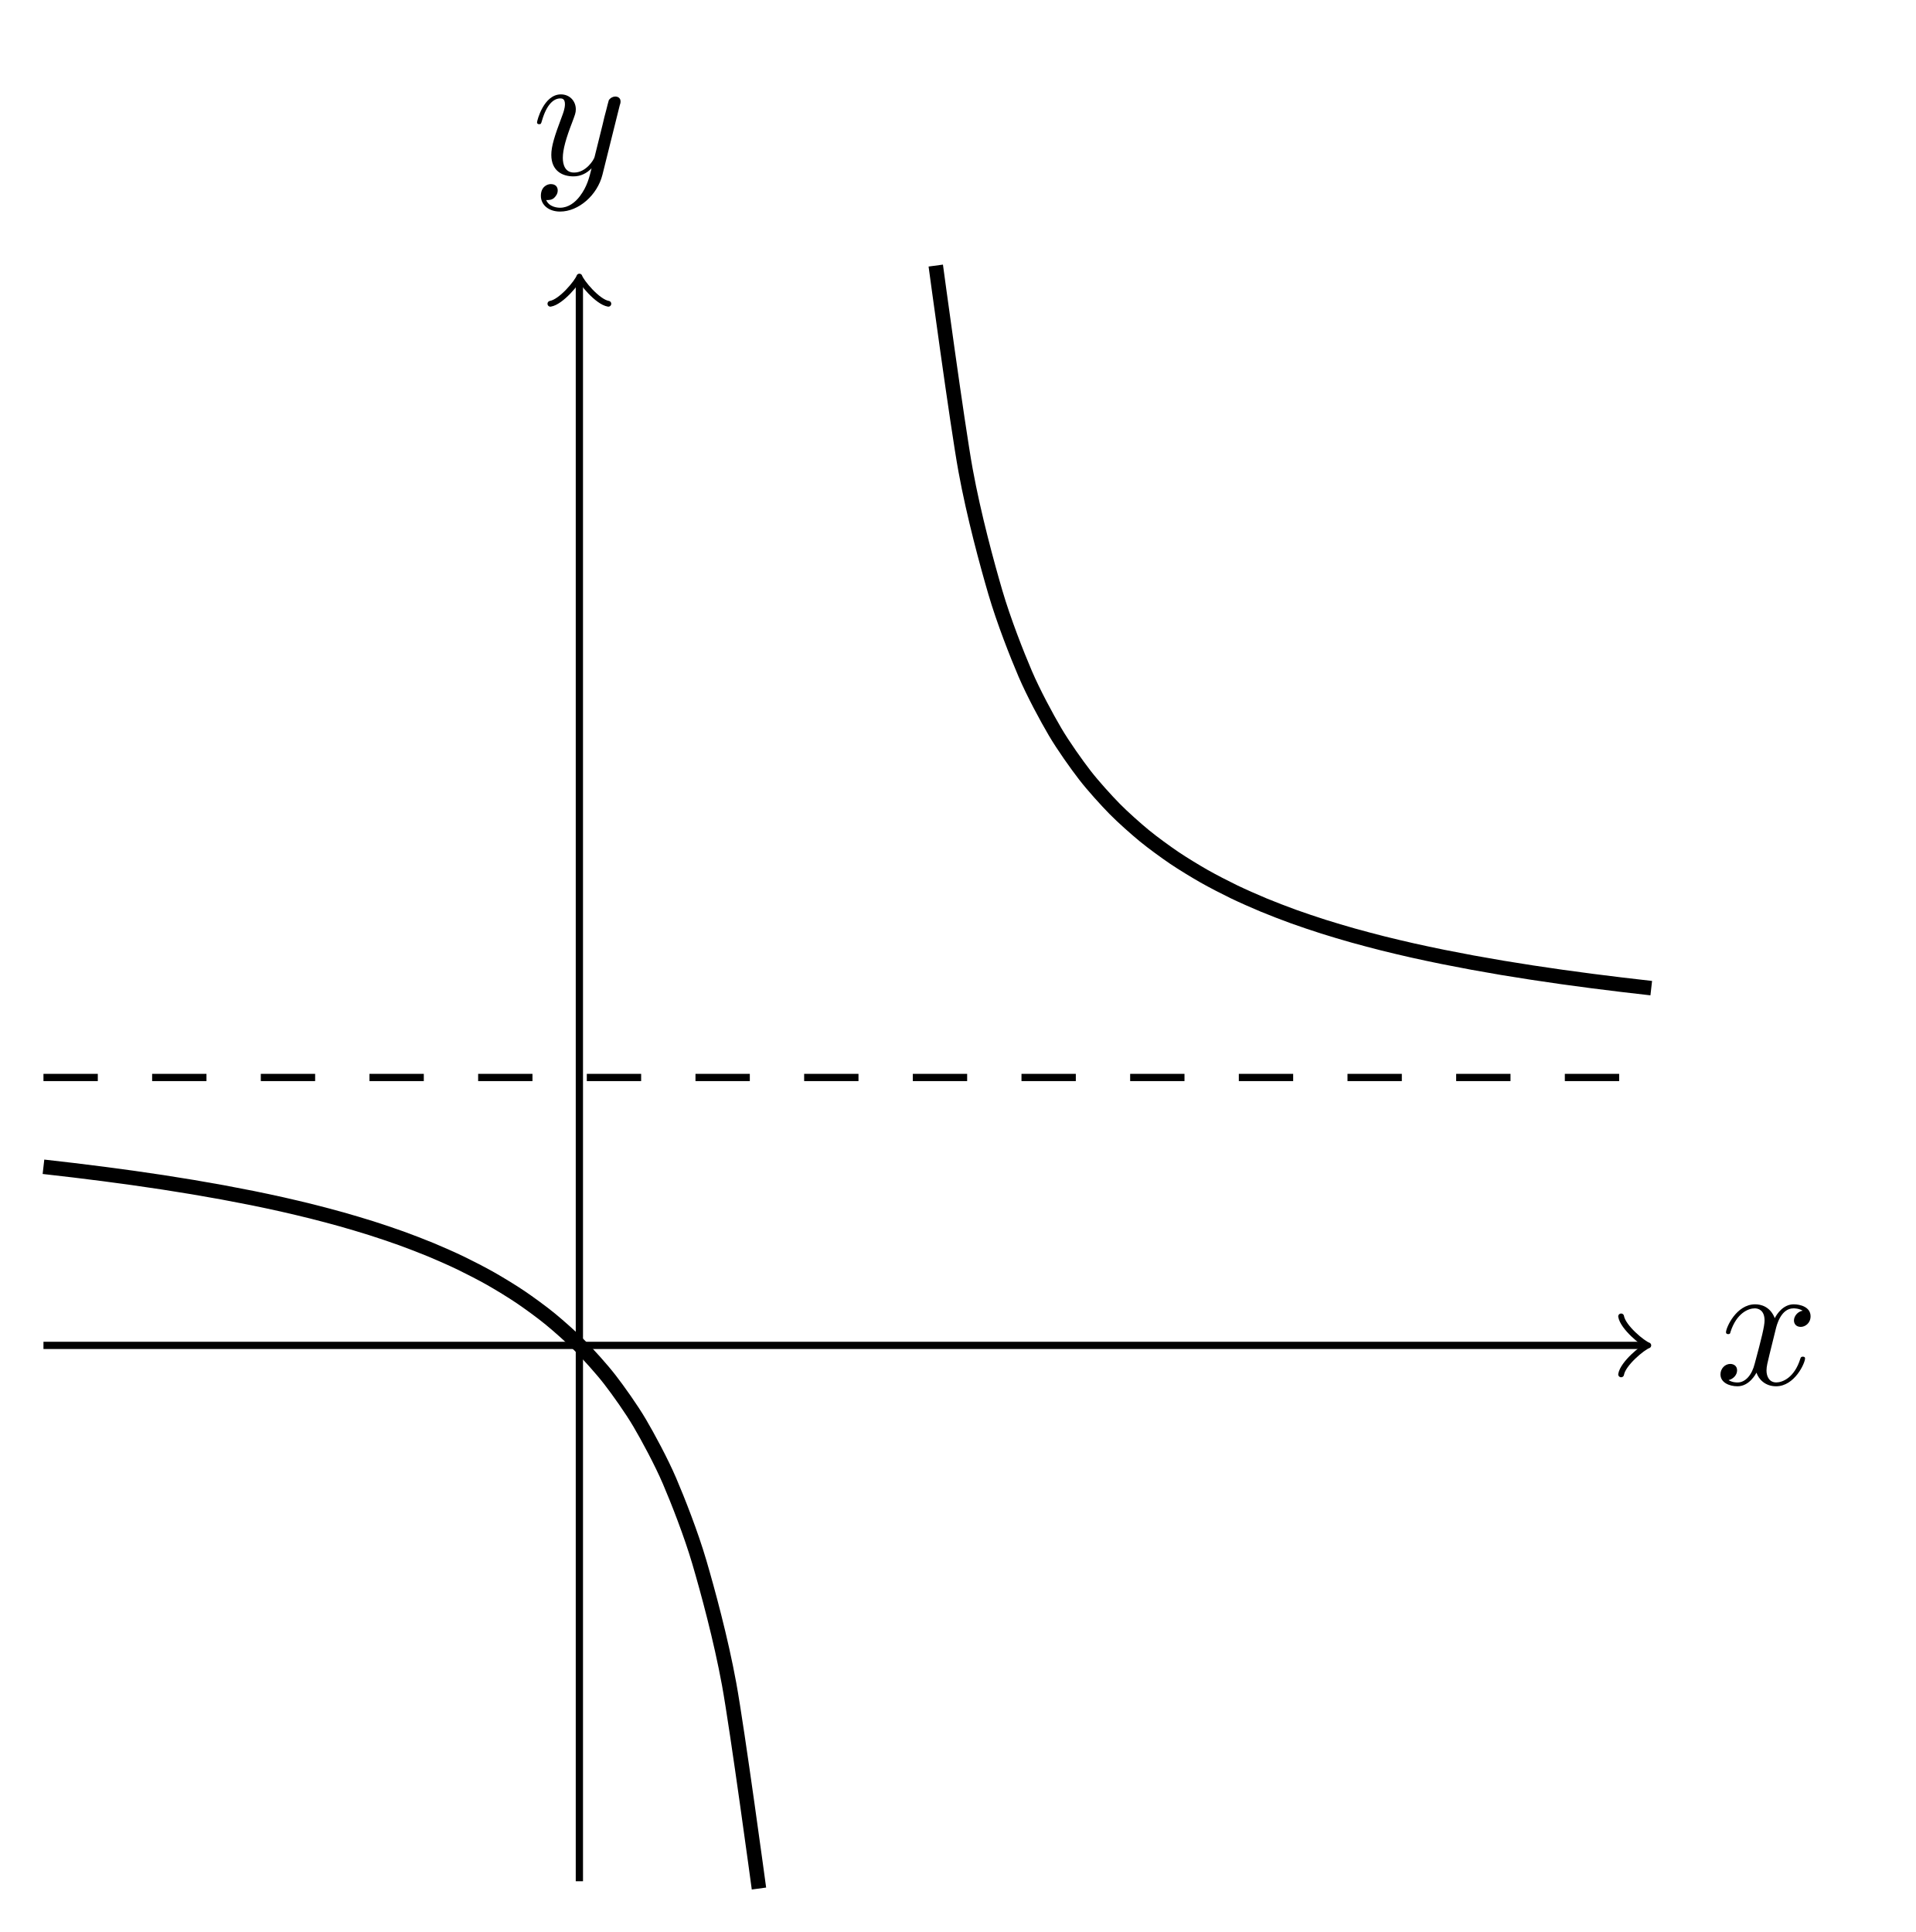
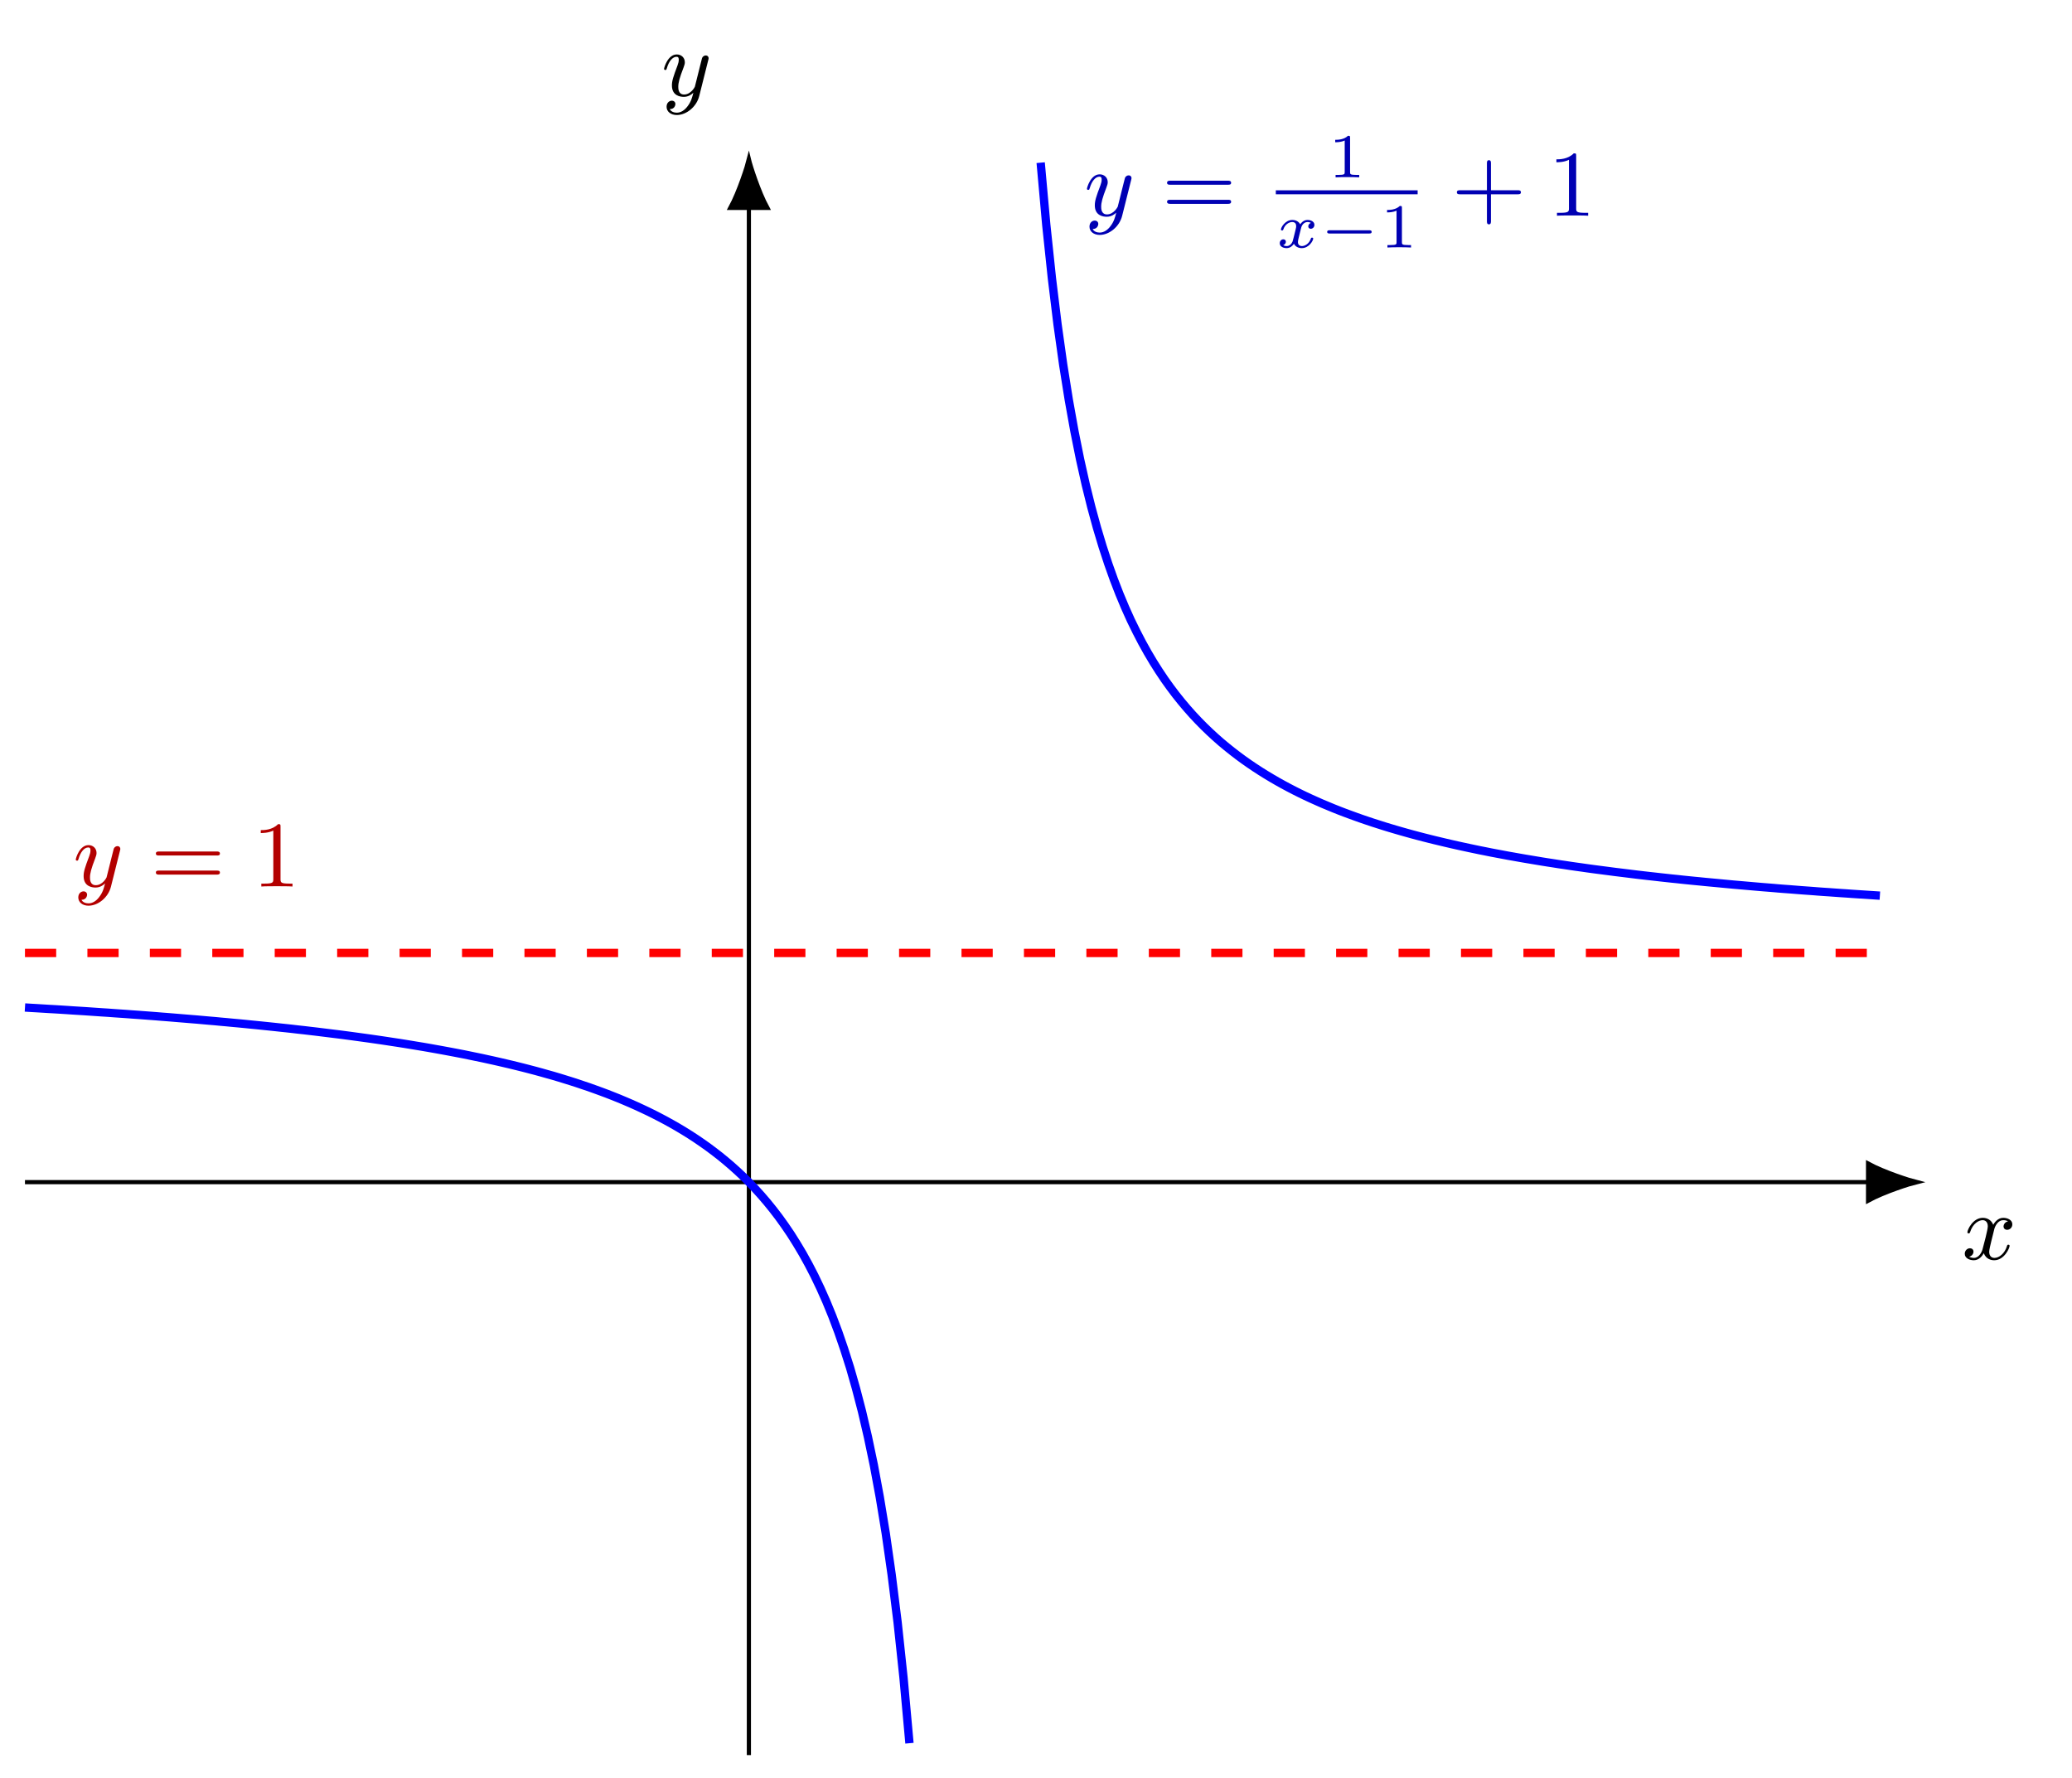
- <svg xmlns="http://www.w3.org/2000/svg" version="1.1" id="svg1" width="140.479" height="141.725" viewBox="0 0 140.479 141.725">
-   <defs id="defs1" />
-   <g id="g1">
-     <path id="path1" d="M -29.481,0 H 58.504" style="fill:none;stroke:#000000;stroke-width:0.399;stroke-linecap:butt;stroke-linejoin:miter;stroke-miterlimit:10;stroke-dasharray:none;stroke-opacity:1" transform="matrix(1.333333,0,0,-1.333333,42.496,98.69333)" />
-     <path id="path2" d="M -1.196,1.594 C -1.096,0.996 0,0.1 0.299,0 0,-0.1 -1.096,-0.996 -1.196,-1.594" style="fill:none;stroke:#000000;stroke-width:0.319;stroke-linecap:round;stroke-linejoin:round;stroke-miterlimit:10;stroke-dasharray:none;stroke-opacity:1" transform="matrix(1.333333,0,0,-1.333333,120.5007,98.69333)" />
-     <path id="path3" d="m 3.327,-3.011 c 0.059,-0.258 0.293,-1.172 0.984,-1.172 0.047,0 0.293,0 0.504,0.129 -0.281,0.047 -0.48,0.305 -0.48,0.539 0,0.164 0.105,0.352 0.375,0.352 0.223,0 0.539,-0.188 0.539,-0.586 0,-0.516 -0.586,-0.656 -0.926,-0.656 -0.574,0 -0.926,0.527 -1.043,0.762 -0.258,-0.656 -0.785,-0.762 -1.078,-0.762 -1.043,0 -1.605,1.289 -1.605,1.535 0,0.105 0.105,0.105 0.117,0.105 0.082,0 0.117,-0.023 0.129,-0.117 0.34,-1.055 0.996,-1.301 1.336,-1.301 0.188,0 0.539,0.094 0.539,0.668 0,0.305 -0.164,0.973 -0.539,2.367 -0.152,0.621 -0.504,1.043 -0.949,1.043 -0.059,0 -0.281,0 -0.492,-0.129 0.246,-0.059 0.469,-0.27 0.469,-0.539 0,-0.27 -0.223,-0.352 -0.375,-0.352 -0.293,0 -0.539,0.258 -0.539,0.574 0,0.457 0.492,0.656 0.938,0.656 0.656,0 1.008,-0.691 1.043,-0.75 0.117,0.363 0.48,0.75 1.078,0.75 1.02,0 1.594,-1.277 1.594,-1.535 0,-0.094 -0.094,-0.094 -0.129,-0.094 -0.082,0 -0.105,0.035 -0.129,0.105 -0.328,1.066 -0.996,1.312 -1.324,1.312 -0.387,0 -0.539,-0.328 -0.539,-0.656 0,-0.223 0.059,-0.445 0.164,-0.879 z m 0,0" style="fill:#000000;fill-opacity:1;fill-rule:nonzero;stroke:none" aria-label="x" transform="matrix(1.333333,0,0,1.333333,125.8027,101.5533)" />
-     <path id="path4" d="M 0,-29.481 V 58.504" style="fill:none;stroke:#000000;stroke-width:0.399;stroke-linecap:butt;stroke-linejoin:miter;stroke-miterlimit:10;stroke-dasharray:none;stroke-opacity:1" transform="matrix(1.333333,0,0,-1.333333,42.496,98.69333)" />
-     <path id="path5" d="M -1.196,1.594 C -1.096,0.996 0,0.1 0.299,0 0,-0.1 -1.096,-0.996 -1.196,-1.594" style="fill:none;stroke:#000000;stroke-width:0.319;stroke-linecap:round;stroke-linejoin:round;stroke-miterlimit:10;stroke-dasharray:none;stroke-opacity:1" transform="matrix(0,-1.333333,-1.333333,0,42.496,20.68859)" />
-     <path id="path6" d="m 4.839,-3.798 c 0.047,-0.141 0.047,-0.152 0.047,-0.223 0,-0.188 -0.141,-0.27 -0.293,-0.27 -0.105,0 -0.258,0.059 -0.352,0.199 -0.023,0.059 -0.094,0.363 -0.141,0.539 -0.07,0.258 -0.141,0.527 -0.199,0.797 l -0.445,1.793 c -0.035,0.152 -0.469,0.855 -1.125,0.855 -0.504,0 -0.621,-0.445 -0.621,-0.809 0,-0.457 0.176,-1.078 0.516,-1.957 0.152,-0.41 0.199,-0.516 0.199,-0.715 0,-0.445 -0.328,-0.82 -0.82,-0.82 -0.949,0 -1.313,1.453 -1.313,1.535 0,0.105 0.094,0.105 0.117,0.105 0.094,0 0.105,-0.023 0.152,-0.188 0.27,-0.938 0.668,-1.23 1.008,-1.23 0.082,0 0.258,0 0.258,0.316 0,0.246 -0.105,0.516 -0.176,0.703 -0.398,1.055 -0.574,1.617 -0.574,2.086 0,0.891 0.621,1.184 1.219,1.184 0.387,0 0.727,-0.164 0.996,-0.445 C 3.163,0.174 3.046,0.667 2.647,1.194 2.39,1.534 2.015,1.827 1.558,1.827 c -0.141,0 -0.598,-0.035 -0.762,-0.422 0.164,0 0.293,0 0.434,-0.117 0.094,-0.094 0.199,-0.223 0.199,-0.41 0,-0.316 -0.27,-0.352 -0.375,-0.352 -0.223,0 -0.551,0.164 -0.551,0.645 0,0.504 0.434,0.867 1.055,0.867 1.02,0 2.051,-0.902 2.332,-2.027 z m 0,0" style="fill:#000000;fill-opacity:1;fill-rule:nonzero;stroke:none" aria-label="y" transform="matrix(1.333333,0,0,1.333333,39.00133,12.80267)" />
-     <path id="path7" d="M -29.481,14.74 H 58.962" style="fill:none;stroke:#000000;stroke-width:0.399;stroke-linecap:butt;stroke-linejoin:miter;stroke-miterlimit:10;stroke-dasharray:2.989, 2.989;stroke-dashoffset:0;stroke-opacity:1" transform="matrix(1.333333,0,0,-1.333333,42.496,98.69333)" />
-     <path id="path8" d="m -29.481,9.827 c 0,0 1.185,-0.135 1.64,-0.189 0.455,-0.055 1.185,-0.145 1.64,-0.204 0.455,-0.059 1.185,-0.157 1.64,-0.221 0.455,-0.064 1.185,-0.17 1.64,-0.24 0.455,-0.07 1.185,-0.187 1.64,-0.263 0.455,-0.076 1.185,-0.204 1.64,-0.287 0.455,-0.084 1.185,-0.224 1.64,-0.316 0.455,-0.092 1.185,-0.246 1.64,-0.349 0.455,-0.102 1.185,-0.275 1.64,-0.389 0.455,-0.114 1.185,-0.307 1.64,-0.435 0.455,-0.128 1.185,-0.345 1.64,-0.489 0.455,-0.145 1.185,-0.389 1.64,-0.554 0.455,-0.165 1.185,-0.444 1.64,-0.634 0.455,-0.189 1.185,-0.511 1.64,-0.731 0.455,-0.22 1.185,-0.595 1.64,-0.854 0.455,-0.259 1.185,-0.701 1.64,-1.01 0.455,-0.308 1.185,-0.838 1.64,-1.212 0.455,-0.374 1.185,-1.018 1.64,-1.481 0.455,-0.463 1.185,-1.266 1.64,-1.855 0.455,-0.588 1.185,-1.612 1.64,-2.386 0.455,-0.773 1.185,-2.124 1.64,-3.186 0.455,-1.062 1.185,-2.916 1.64,-4.467 0.455,-1.552 1.185,-4.224 1.64,-6.715 0.455,-2.492 1.64,-11.242 1.64,-11.242" style="fill:none;stroke:#000000;stroke-width:0.797;stroke-linecap:butt;stroke-linejoin:miter;stroke-miterlimit:10;stroke-dasharray:none;stroke-opacity:1" transform="matrix(1.333333,0,0,-1.333333,42.496,98.69333)" />
-     <path id="path9" d="m 19.605,59.409 c 0,0 1.185,-8.766 1.64,-11.261 0.455,-2.495 1.185,-5.17 1.64,-6.724 0.455,-1.554 1.185,-3.411 1.64,-4.473 0.455,-1.063 1.185,-2.414 1.64,-3.188 0.455,-0.774 1.185,-1.8 1.64,-2.389 0.455,-0.589 1.185,-1.393 1.64,-1.856 0.455,-0.463 1.185,-1.109 1.64,-1.483 0.455,-0.374 1.185,-0.903 1.64,-1.212 0.455,-0.308 1.185,-0.751 1.64,-1.01 0.455,-0.259 1.185,-0.635 1.64,-0.855 0.455,-0.22 1.185,-0.542 1.64,-0.731 0.455,-0.189 1.185,-0.469 1.64,-0.634 0.455,-0.165 1.185,-0.409 1.64,-0.554 0.455,-0.145 1.185,-0.361 1.64,-0.489 0.455,-0.128 1.185,-0.32 1.64,-0.435 0.455,-0.114 1.185,-0.287 1.64,-0.389 0.455,-0.102 1.185,-0.257 1.64,-0.349 0.455,-0.092 1.185,-0.232 1.64,-0.316 0.455,-0.084 1.185,-0.211 1.64,-0.288 0.455,-0.076 1.185,-0.193 1.64,-0.262 0.455,-0.07 1.185,-0.177 1.64,-0.241 0.455,-0.064 1.185,-0.162 1.64,-0.221 0.455,-0.059 1.185,-0.15 1.64,-0.204 0.455,-0.055 1.64,-0.19 1.64,-0.19" style="fill:none;stroke:#000000;stroke-width:0.797;stroke-linecap:butt;stroke-linejoin:miter;stroke-miterlimit:10;stroke-dasharray:none;stroke-opacity:1" transform="matrix(1.333333,0,0,-1.333333,42.496,98.69333)" />
+ <svg xmlns="http://www.w3.org/2000/svg" version="1.1" viewBox="0 -170.214 198.387 170.214">
+   <g id="page1">
+     <g transform="matrix(1 0 0 -1 0 0)">
+       <path d="M2.391 57.043H178.859" stroke="#000" fill="none" stroke-width=".399" stroke-miterlimit="10" />
+       <path d="M183.508 57.043C182.938 57.184 180.43 57.969 178.86 58.824V55.266C180.43 56.121 182.938 56.906 183.508 57.043Z" />
+       <path d="M183.508 57.043C182.938 57.184 180.43 57.969 178.86 58.824V55.266C180.43 56.121 182.938 56.906 183.508 57.043Z" stroke="#000" fill="none" stroke-width=".399" stroke-miterlimit="10" />
+       <path d="M71.703 2.191V150.309" stroke="#000" fill="none" stroke-width=".399" stroke-miterlimit="10" />
+       <path d="M71.703 154.957C71.562 154.383 70.777 151.875 69.922 150.308H73.48C72.625 151.875 71.84 154.383 71.703 154.957Z" />
+       <path d="M71.703 154.957C71.562 154.383 70.777 151.875 69.922 150.308H73.48C72.625 151.875 71.84 154.383 71.703 154.957Z" stroke="#000" fill="none" stroke-width=".399" stroke-miterlimit="10" />
+       <path d="M2.391 78.984H3.582H4.773H5.969H7.16H8.352H9.543H10.734H11.926H13.117H14.313H15.504H16.695H17.887H19.078H20.27H21.461H22.656H23.848H25.039H26.231H27.422H28.613H29.805H30.996H32.191H33.383H34.574H35.766H36.957H38.148H39.34H40.535H41.727H42.918H44.109H45.301H46.492H47.684H48.879H50.07H51.262H52.453H53.645H54.836H56.027H57.223H58.414H59.606H60.797H61.988H63.18H64.371H65.566H66.758H67.949H69.141H70.332H71.523H72.715H73.91H75.102H76.293H77.484H78.676H79.867H81.059H82.254H83.445H84.637H85.828H87.02H88.211H89.402H90.598H91.789H92.981H94.172H95.363H96.555H97.746H98.941H100.133H101.324H102.516H103.707H104.898H106.09H107.285H108.477H109.668H110.859H112.051H113.242H114.434H115.629H116.82H118.012H119.203H120.395H121.586H122.777H123.973H125.164H126.355H127.547H128.738H129.93H131.121H132.316H133.508H134.699H135.891H137.082H138.273H139.465H140.66H141.852H143.043H144.234H145.426H146.617H147.809H149.004H150.195H151.387H152.578H153.77H154.961H156.152H157.348H158.539H159.73H160.922H162.113H163.305H164.496H165.691H166.883H168.074H169.266H170.457H171.648H172.84H174.035H175.227H176.418H177.609H178.801H179.992" stroke="#f00" fill="none" stroke-width=".797" stroke-miterlimit="10" stroke-dasharray="2.989 2.989" />
+       <path d="M2.391 73.762L2.961 73.727L3.527 73.695L4.098 73.66L4.664 73.625L5.234 73.594L5.801 73.559L6.371 73.523L6.938 73.484L7.508 73.449L8.074 73.414L8.645 73.375L9.211 73.336L9.781 73.297L10.348 73.262L10.918 73.219L11.484 73.18L12.055 73.141L12.621 73.098L13.191 73.059L13.758 73.016L14.328 72.973L14.895 72.93L15.465 72.883L16.031 72.84L16.602 72.793L17.168 72.746L17.738 72.699L18.305 72.652L18.875 72.606L19.441 72.555L20.012 72.504L20.578 72.457L21.148 72.402L21.715 72.352L22.285 72.297L22.852 72.246L23.422 72.191L23.988 72.133L24.559 72.078L25.125 72.02L25.695 71.961L26.262 71.902L26.832 71.84L27.398 71.781L27.969 71.719L28.535 71.652L29.106 71.59L29.672 71.523L30.242 71.457L30.809 71.387L31.379 71.316L31.945 71.246L32.516 71.176L33.082 71.102L33.652 71.027L34.219 70.949L34.789 70.871L35.356 70.793L35.926 70.711L36.492 70.629L37.063 70.543L37.629 70.457L38.199 70.371L38.766 70.281L39.336 70.188L39.902 70.094L40.473 70L41.039 69.902L41.609 69.801L42.176 69.699L42.746 69.594L43.313 69.488L43.883 69.379L44.449 69.27L45.02 69.152L45.586 69.035L46.156 68.918L46.723 68.793L47.293 68.668L47.859 68.539L48.43 68.406L48.996 68.273L49.566 68.133L50.133 67.992L50.703 67.844L51.27 67.695L51.84 67.539L52.406 67.379L52.977 67.219L53.543 67.051L54.113 66.875L54.68 66.699L55.25 66.516L55.816 66.324L56.387 66.133L56.953 65.93L57.523 65.723L58.09 65.512L58.66 65.289L59.227 65.063L59.797 64.824L60.363 64.582L60.934 64.328L61.5 64.066L62.07 63.797L62.637 63.516L63.207 63.223L63.773 62.922L64.344 62.606L64.91 62.281L65.481 61.938L66.047 61.586L66.617 61.215L67.184 60.828L67.754 60.426L68.32 60.004L68.891 59.563L69.457 59.102L70.027 58.617L70.594 58.109L71.164 57.574L71.731 57.012L72.301 56.418L72.867 55.793L73.438 55.129L74.004 54.43L74.574 53.688L75.141 52.898L75.711 52.059L76.277 51.16L76.848 50.203L77.414 49.18L77.984 48.078L78.551 46.891L79.121 45.609L79.688 44.223L80.258 42.711L80.824 41.066L81.395 39.266L81.961 37.285L82.531 35.098L83.098 32.664L83.668 29.949L84.234 26.895L84.805 23.434L85.371 19.481L85.941 14.922L86.508 9.605L87.078 3.328" stroke="#00f" fill="none" stroke-width=".797" stroke-miterlimit="10" />
+       <path d="M99.641 154.641L100.18 148.66L100.719 143.555L101.258 139.145L101.797 135.301L102.336 131.918L102.875 128.918L103.414 126.242L103.953 123.836L104.492 121.664L105.031 119.691L105.57 117.895L106.109 116.25L106.648 114.738L107.188 113.344L107.727 112.055L108.266 110.855L108.809 109.746L109.348 108.707L109.887 107.738L110.426 106.828L110.965 105.977L111.504 105.172L112.043 104.418L112.582 103.703L113.121 103.031L113.66 102.391L114.199 101.785L114.738 101.211L115.277 100.664L115.816 100.145L116.355 99.648L116.895 99.172L117.434 98.723L117.977 98.289L118.516 97.875L119.055 97.477L119.594 97.098L120.133 96.734L120.672 96.383L121.211 96.047L121.75 95.723L122.289 95.41L122.828 95.109L123.367 94.82L123.906 94.539L124.445 94.27L124.984 94.008L125.523 93.758L126.063 93.516L126.602 93.277L127.145 93.051L127.684 92.828L128.223 92.613L128.762 92.406L129.301 92.207L129.84 92.012L130.379 91.82L130.918 91.637L131.457 91.457L131.996 91.285L132.535 91.113L133.074 90.949L133.613 90.789L134.152 90.633L134.691 90.481L135.23 90.332L135.77 90.188L136.312 90.047L136.852 89.91L137.391 89.777L137.93 89.648L138.469 89.52L139.008 89.395L139.547 89.273L140.086 89.156L140.625 89.039L141.164 88.926L141.703 88.813L142.242 88.707L142.781 88.598L143.32 88.496L143.859 88.395L144.398 88.293L144.937 88.199L145.477 88.102L146.02 88.008L146.559 87.918L147.098 87.828L147.637 87.738L148.176 87.652L148.715 87.57L149.254 87.484L149.793 87.406L150.332 87.324L150.871 87.246L151.41 87.172L151.949 87.094L152.488 87.02L153.027 86.949L153.566 86.879L154.105 86.809L154.645 86.738L155.187 86.672L155.727 86.606L156.266 86.539L156.805 86.473L157.344 86.41L157.883 86.348L158.422 86.289L158.961 86.227L159.5 86.168L160.039 86.109L160.578 86.055L161.117 85.996L161.656 85.941L162.195 85.887L162.734 85.836L163.273 85.781L163.812 85.731L164.355 85.68L164.895 85.629L165.434 85.578L165.973 85.527L166.512 85.481L167.051 85.434L167.59 85.387L168.129 85.34L168.668 85.293L169.207 85.25L169.746 85.207L170.285 85.16L170.824 85.117L171.363 85.078L171.902 85.035L172.441 84.992L172.98 84.953L173.523 84.914L174.062 84.871L174.602 84.832L175.141 84.797L175.68 84.758L176.219 84.719L176.758 84.684L177.297 84.645L177.836 84.609L178.375 84.574L178.914 84.539L179.453 84.504L179.992 84.469" stroke="#00f" fill="none" stroke-width=".797" stroke-miterlimit="10" />
+       <path d="M11.494 88.797C11.503 88.841 11.521 88.895 11.521 88.949C11.521 89.065 11.441 89.209 11.243 89.209C11.127 89.209 10.965 89.137 10.894 88.967C10.885 88.931 10.795 88.563 10.741 88.366L10.293 86.573C10.221 86.313 10.221 86.295 10.203 86.215C10.194 86.179 9.818 85.471 9.172 85.471C8.616 85.471 8.616 86.035 8.616 86.206C8.616 86.609 8.733 87.048 9.119 88.052C9.19 88.258 9.244 88.384 9.244 88.554C9.244 88.994 8.912 89.307 8.473 89.307C7.612 89.307 7.254 88.034 7.254 87.927C7.254 87.846 7.317 87.819 7.38 87.819C7.478 87.819 7.487 87.873 7.523 87.99C7.711 88.653 8.07 89.083 8.446 89.083C8.661 89.083 8.661 88.913 8.661 88.787C8.661 88.635 8.626 88.474 8.545 88.258C8.124 87.147 8.007 86.77 8.007 86.34C8.007 85.345 8.814 85.246 9.146 85.246C9.585 85.246 9.899 85.479 10.06 85.641C9.943 85.184 9.845 84.78 9.495 84.332C9.226 83.973 8.868 83.731 8.473 83.731C8.222 83.731 7.926 83.821 7.801 84.072C8.276 84.072 8.339 84.467 8.339 84.556C8.339 84.753 8.195 84.879 7.998 84.879C7.783 84.879 7.496 84.708 7.496 84.296C7.496 83.83 7.908 83.507 8.473 83.507C9.388 83.507 10.365 84.287 10.625 85.336L11.494 88.797Z" fill="#b30000" />
+       <path d="M20.761 88.312C20.887 88.312 21.057 88.312 21.057 88.501C21.057 88.698 20.86 88.698 20.725 88.698H15.257C15.122 88.698 14.925 88.698 14.925 88.501C14.925 88.312 15.104 88.312 15.221 88.312H20.761ZM20.725 86.483C20.86 86.483 21.057 86.483 21.057 86.681C21.057 86.869 20.887 86.869 20.761 86.869H15.221C15.104 86.869 14.925 86.869 14.925 86.681C14.925 86.483 15.122 86.483 15.257 86.483H20.725Z" fill="#b30000" />
+       <path d="M26.859 91.073C26.859 91.297 26.85 91.316 26.626 91.316C26.07 90.742 25.245 90.742 24.967 90.742V90.464C25.138 90.464 25.684 90.464 26.169 90.697V86.062C26.169 85.731 26.142 85.623 25.308 85.623H25.021V85.345C25.344 85.372 26.142 85.372 26.509 85.372S27.684 85.372 28.006 85.345V85.623H27.719C26.886 85.623 26.859 85.731 26.859 86.062V91.073Z" fill="#b30000" />
+       <path d="M108.312 153.014C108.321 153.058 108.339 153.112 108.339 153.166C108.339 153.282 108.259 153.426 108.061 153.426C107.945 153.426 107.783 153.354 107.712 153.184C107.703 153.148 107.613 152.78 107.559 152.583L107.111 150.79C107.039 150.53 107.039 150.512 107.021 150.432C107.012 150.396 106.636 149.688 105.99 149.688C105.435 149.688 105.435 150.252 105.435 150.423C105.435 150.826 105.551 151.265 105.937 152.27C106.008 152.475 106.062 152.601 106.062 152.771C106.062 153.211 105.73 153.525 105.291 153.525C104.43 153.525 104.072 152.251 104.072 152.144C104.072 152.063 104.135 152.036 104.198 152.036C104.296 152.036 104.305 152.09 104.341 152.207C104.529 152.87 104.888 153.3 105.264 153.3C105.48 153.3 105.48 153.13 105.48 153.005C105.48 152.852 105.444 152.691 105.363 152.475C104.942 151.364 104.825 150.987 104.825 150.557C104.825 149.562 105.632 149.463 105.964 149.463C106.403 149.463 106.717 149.696 106.878 149.858C106.761 149.401 106.663 148.997 106.313 148.549C106.044 148.19 105.686 147.948 105.291 147.948C105.04 147.948 104.744 148.038 104.619 148.289C105.094 148.289 105.157 148.684 105.157 148.773C105.157 148.97 105.013 149.096 104.816 149.096C104.601 149.096 104.314 148.925 104.314 148.513C104.314 148.047 104.726 147.724 105.291 147.724C106.206 147.724 107.183 148.504 107.443 149.553L108.312 153.014Z" fill="#0000b3" />
+       <path d="M117.579 152.53C117.704 152.53 117.875 152.53 117.875 152.718C117.875 152.915 117.678 152.915 117.543 152.915H112.075C111.94 152.915 111.743 152.915 111.743 152.718C111.743 152.53 111.922 152.53 112.039 152.53H117.579ZM117.543 150.7C117.678 150.7 117.875 150.7 117.875 150.898C117.875 151.086 117.704 151.086 117.579 151.086H112.039C111.922 151.086 111.743 151.086 111.743 150.898C111.743 150.7 111.94 150.7 112.075 150.7H117.543Z" fill="#0000b3" />
+       <path d="M129.265 157.032C129.265 157.212 129.241 157.212 129.062 157.212C128.667 156.829 128.058 156.829 127.842 156.829V156.596C127.998 156.596 128.392 156.596 128.751 156.763V153.744C128.751 153.547 128.751 153.469 128.135 153.469H127.878V153.236C128.207 153.26 128.673 153.26 129.008 153.26S129.809 153.26 130.138 153.236V153.469H129.881C129.265 153.469 129.265 153.547 129.265 153.744V157.032Z" fill="#0000b3" />
+       <path d="M122.156 151.805H135.734" stroke="#0000b3" fill="none" stroke-width=".379" stroke-miterlimit="10" />
+       <path d="M125.521 148.87C125.312 148.81 125.264 148.637 125.264 148.547C125.264 148.355 125.419 148.313 125.503 148.313C125.676 148.313 125.85 148.457 125.85 148.69C125.85 149.013 125.497 149.157 125.192 149.157C124.798 149.157 124.558 148.852 124.493 148.738C124.415 148.887 124.188 149.157 123.739 149.157C123.052 149.157 122.645 148.445 122.645 148.236C122.645 148.206 122.669 148.152 122.753 148.152S122.854 148.188 122.873 148.242C123.022 148.726 123.428 148.959 123.721 148.959S124.104 148.768 124.104 148.571C124.104 148.499 124.104 148.445 124.056 148.26C123.919 147.704 123.787 147.16 123.757 147.088C123.668 146.861 123.453 146.657 123.201 146.657C123.165 146.657 122.998 146.657 122.861 146.747C123.094 146.825 123.118 147.022 123.118 147.07C123.118 147.226 122.998 147.303 122.878 147.303C122.711 147.303 122.532 147.172 122.532 146.927C122.532 146.586 122.908 146.46 123.189 146.46C123.53 146.46 123.775 146.693 123.889 146.879C124.008 146.627 124.295 146.46 124.636 146.46C125.342 146.46 125.736 147.184 125.736 147.381C125.736 147.393 125.73 147.465 125.623 147.465C125.539 147.465 125.527 147.423 125.509 147.369C125.336 146.849 124.911 146.657 124.66 146.657C124.433 146.657 124.272 146.789 124.272 147.04C124.272 147.154 124.301 147.285 124.355 147.494L124.547 148.272C124.606 148.505 124.636 148.612 124.762 148.756C124.845 148.846 124.989 148.959 125.18 148.959C125.21 148.959 125.389 148.959 125.521 148.87Z" fill="#0000b3" />
+       <path d="M131.085 147.859C131.181 147.859 131.33 147.859 131.33 148.015S131.181 148.17 131.085 148.17H127.318C127.223 148.17 127.073 148.17 127.073 148.015S127.223 147.859 127.318 147.859H131.085Z" fill="#0000b3" />
+       <path d="M134.229 150.316C134.229 150.496 134.205 150.496 134.026 150.496C133.631 150.113 133.022 150.113 132.806 150.113V149.88C132.962 149.88 133.356 149.88 133.715 150.047V147.028C133.715 146.831 133.715 146.753 133.099 146.753H132.842V146.52C133.171 146.544 133.637 146.544 133.972 146.544S134.773 146.544 135.102 146.52V146.753H134.845C134.229 146.753 134.229 146.831 134.229 147.028V150.316Z" fill="#0000b3" />
+       <path d="M145.308 151.615C145.434 151.615 145.622 151.615 145.622 151.803C145.622 152 145.452 152 145.308 152H142.753V154.565C142.753 154.708 142.753 154.878 142.556 154.878C142.368 154.878 142.368 154.69 142.368 154.565V152H139.804C139.678 152 139.49 152 139.49 151.812C139.49 151.615 139.66 151.615 139.804 151.615H142.368V149.051C142.368 148.908 142.368 148.737 142.565 148.737C142.753 148.737 142.753 148.925 142.753 149.051V151.615H145.308Z" fill="#0000b3" />
+       <path d="M150.913 155.29C150.913 155.515 150.904 155.533 150.68 155.533C150.124 154.959 149.299 154.959 149.021 154.959V154.681C149.192 154.681 149.738 154.681 150.222 154.914V150.279C150.222 149.948 150.196 149.84 149.362 149.84H149.075V149.562C149.398 149.589 150.196 149.589 150.563 149.589S151.737 149.589 152.06 149.562V149.84H151.773C150.94 149.84 150.913 149.948 150.913 150.279V155.29Z" fill="#0000b3" />
+       <path d="M192.262 53.285C191.93 53.222 191.831 52.935 191.831 52.801C191.831 52.631 191.957 52.478 192.181 52.478C192.432 52.478 192.674 52.693 192.674 53.007C192.674 53.419 192.226 53.626 191.804 53.626C191.267 53.626 190.953 53.15 190.845 52.962C190.675 53.401 190.28 53.626 189.85 53.626C188.891 53.626 188.371 52.478 188.371 52.245C188.371 52.164 188.434 52.137 188.496 52.137C188.577 52.137 188.604 52.182 188.622 52.236C188.9 53.123 189.492 53.401 189.832 53.401C190.092 53.401 190.325 53.231 190.325 52.81C190.325 52.487 189.94 51.053 189.823 50.622C189.752 50.344 189.483 49.789 188.989 49.789C188.81 49.789 188.622 49.851 188.532 49.905C188.774 49.95 188.954 50.156 188.954 50.389C188.954 50.613 188.783 50.712 188.613 50.712C188.353 50.712 188.12 50.488 188.12 50.183C188.12 49.744 188.604 49.564 188.981 49.564C189.5 49.564 189.805 49.995 189.94 50.237C190.164 49.645 190.693 49.564 190.935 49.564C191.903 49.564 192.414 50.73 192.414 50.945C192.414 50.99 192.387 51.053 192.298 51.053C192.199 51.053 192.19 51.017 192.145 50.882C191.948 50.237 191.428 49.789 190.962 49.789C190.702 49.789 190.46 49.95 190.46 50.38C190.46 50.577 190.585 51.071 190.666 51.411C190.702 51.572 190.944 52.541 190.962 52.603C191.069 52.926 191.338 53.401 191.795 53.401C191.957 53.401 192.127 53.375 192.262 53.285Z" />
+       <path d="M67.821 164.492C67.83 164.536 67.848 164.59 67.848 164.644C67.848 164.76 67.768 164.904 67.57 164.904C67.454 164.904 67.292 164.832 67.221 164.662C67.212 164.626 67.122 164.258 67.068 164.061L66.62 162.268C66.548 162.008 66.548 161.99 66.53 161.91C66.521 161.874 66.145 161.166 65.499 161.166C64.943 161.166 64.943 161.73 64.943 161.901C64.943 162.304 65.06 162.743 65.446 163.747C65.517 163.953 65.571 164.079 65.571 164.249C65.571 164.689 65.239 165.002 64.8 165.002C63.939 165.002 63.581 163.729 63.581 163.622C63.581 163.541 63.644 163.514 63.707 163.514C63.805 163.514 63.814 163.568 63.85 163.685C64.038 164.348 64.397 164.778 64.773 164.778C64.988 164.778 64.988 164.608 64.988 164.482C64.988 164.33 64.953 164.169 64.872 163.953C64.451 162.842 64.334 162.465 64.334 162.035C64.334 161.04 65.141 160.941 65.473 160.941C65.912 160.941 66.226 161.174 66.387 161.336C66.27 160.879 66.172 160.475 65.822 160.027C65.553 159.668 65.195 159.426 64.8 159.426C64.549 159.426 64.253 159.516 64.128 159.767C64.603 159.767 64.666 160.162 64.666 160.251C64.666 160.448 64.522 160.574 64.325 160.574C64.11 160.574 63.823 160.403 63.823 159.991C63.823 159.525 64.235 159.202 64.8 159.202C65.715 159.202 66.692 159.982 66.952 161.031L67.821 164.492Z" />
+     </g>
  </g>
</svg>
